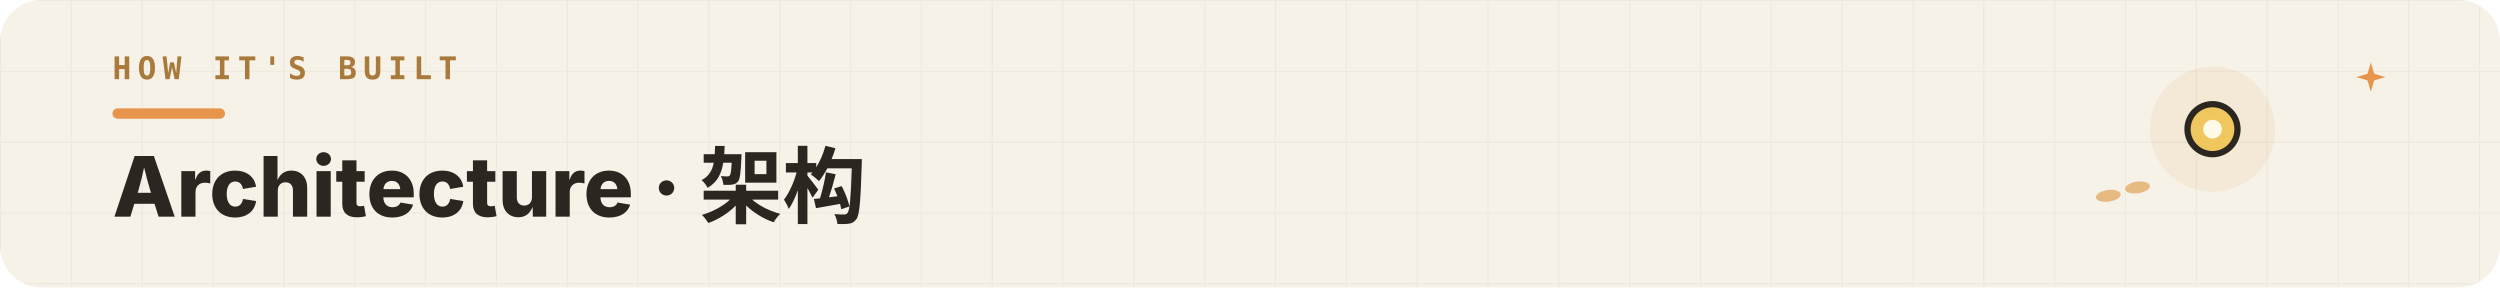
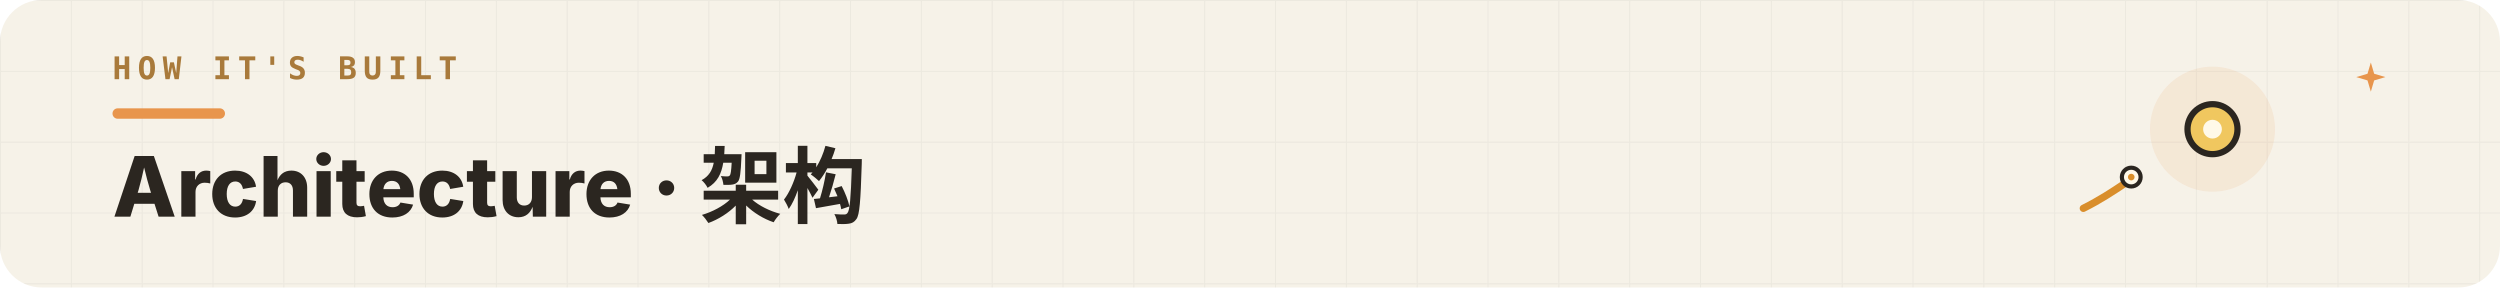
<svg xmlns="http://www.w3.org/2000/svg" width="1200" height="138" viewBox="0 0 1200 138" role="img" aria-label="Architecture · 架构">
  <defs>
    <pattern id="g" width="34" height="34" patternUnits="userSpaceOnUse">
      <path d="M34 0H0V34" fill="none" stroke="#2B2620" stroke-opacity="0.045" />
    </pattern>
  </defs>
  <rect width="1200" height="138" rx="20" fill="#F6F2E8" />
  <rect width="1200" height="138" rx="20" fill="url(#g)" />
  <text x="54" y="38" font-family="ui-monospace, 'SF Mono', Menlo, monospace" font-size="15" font-weight="700" letter-spacing="3" fill="#A97A3B">HOW IT'S BUILT</text>
  <rect x="54" y="52" width="54" height="5" rx="2.5" fill="#E8954C" />
  <text x="54" y="104" font-family="-apple-system, BlinkMacSystemFont, 'Segoe UI', 'PingFang SC', sans-serif" font-size="40" font-weight="800" fill="#2B2620">Architecture · 架构</text>
  <circle cx="1062" cy="62" r="30" fill="#E8954C" opacity="0.12" />
  <circle cx="1062" cy="62" r="12" fill="#F0C75F" stroke="#2B2620" stroke-width="3" />
  <circle cx="1062" cy="62" r="4.5" fill="#FFF9E8" />
-   <ellipse cx="1012" cy="94" rx="6" ry="2.8" fill="#D98E2B" opacity="0.55" transform="rotate(-8 1012 94)" />
-   <ellipse cx="1026" cy="90" rx="6" ry="2.8" fill="#D98E2B" opacity="0.55" transform="rotate(-8 1026 90)" />
+   <path d="M1000 100 C 1008 96 1014 92 1020 88" fill="none" stroke="#D98E2B" stroke-width="3.5" stroke-linecap="round" />
+   <circle cx="1023" cy="85" r="4.5" fill="#FFF9E8" stroke="#2B2620" stroke-width="2" />
+   <circle cx="1023" cy="85" r="1.6" fill="#D98E2B" />
  <path d="M1138 30 L1139.6 35.4 L1145 37 L1139.6 38.6 L1138 44 L1136.4 38.6 L1131 37 L1136.4 35.4 Z" fill="#E8954C" />
</svg>
